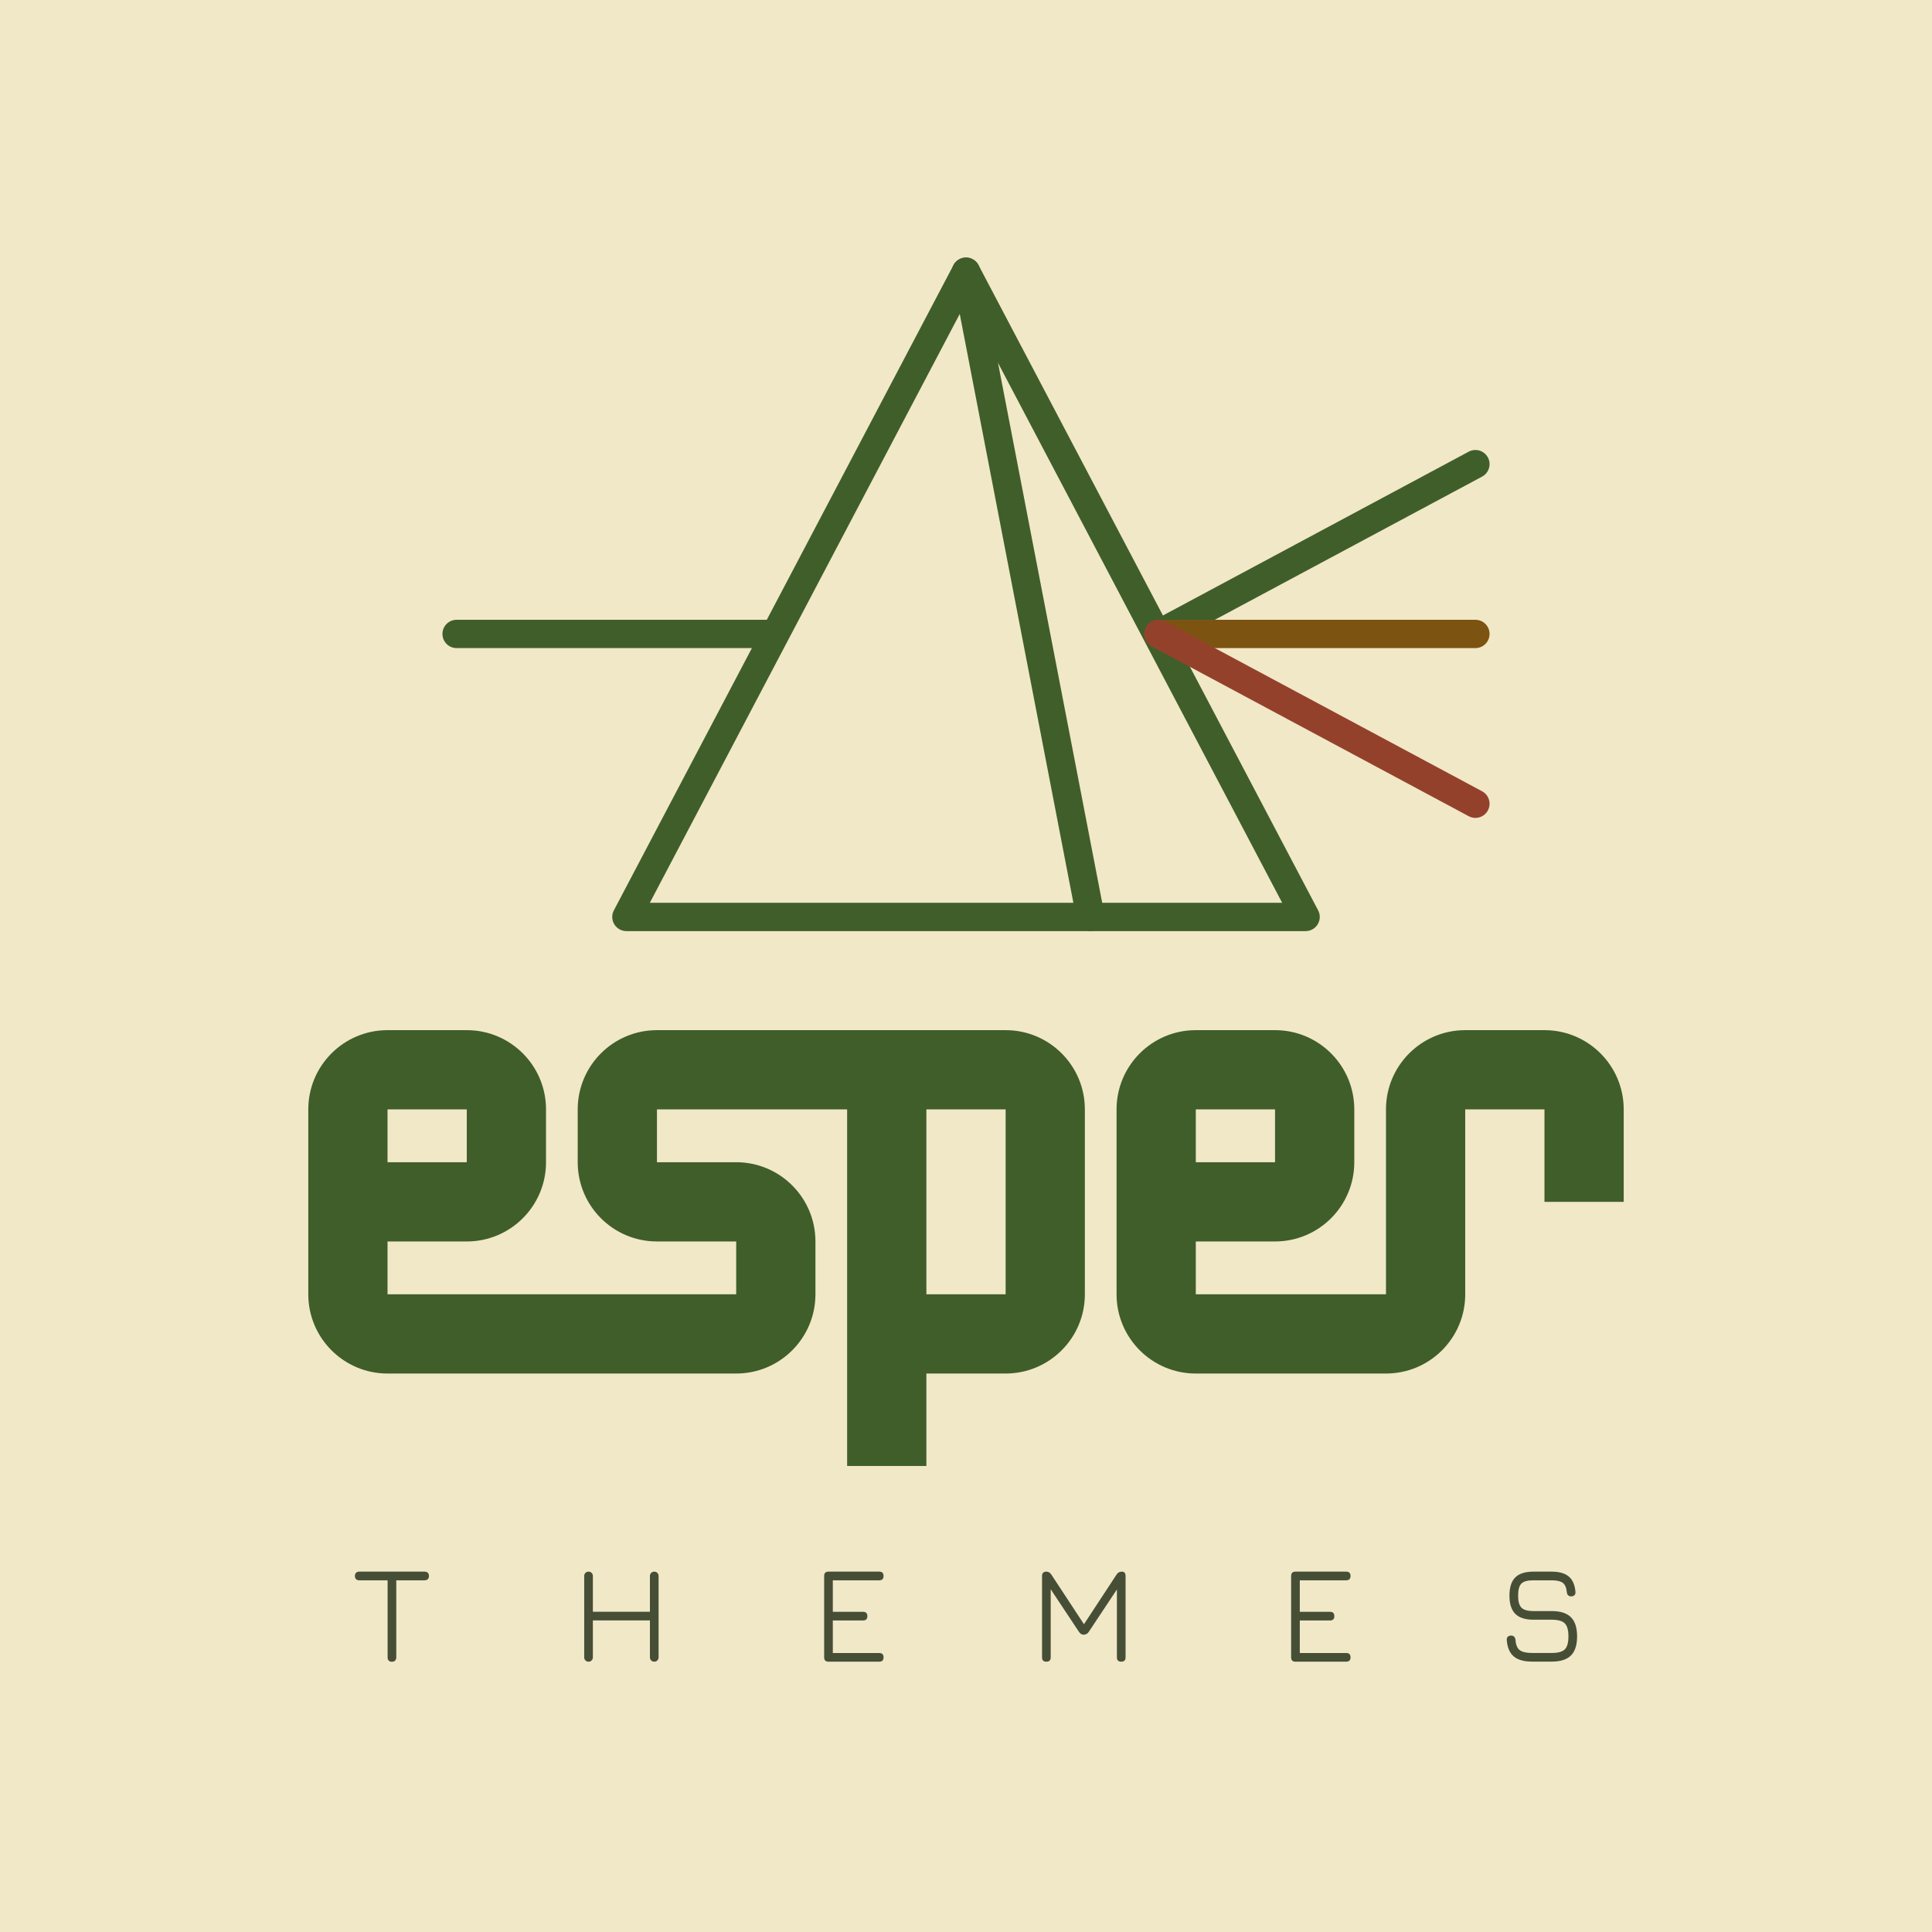
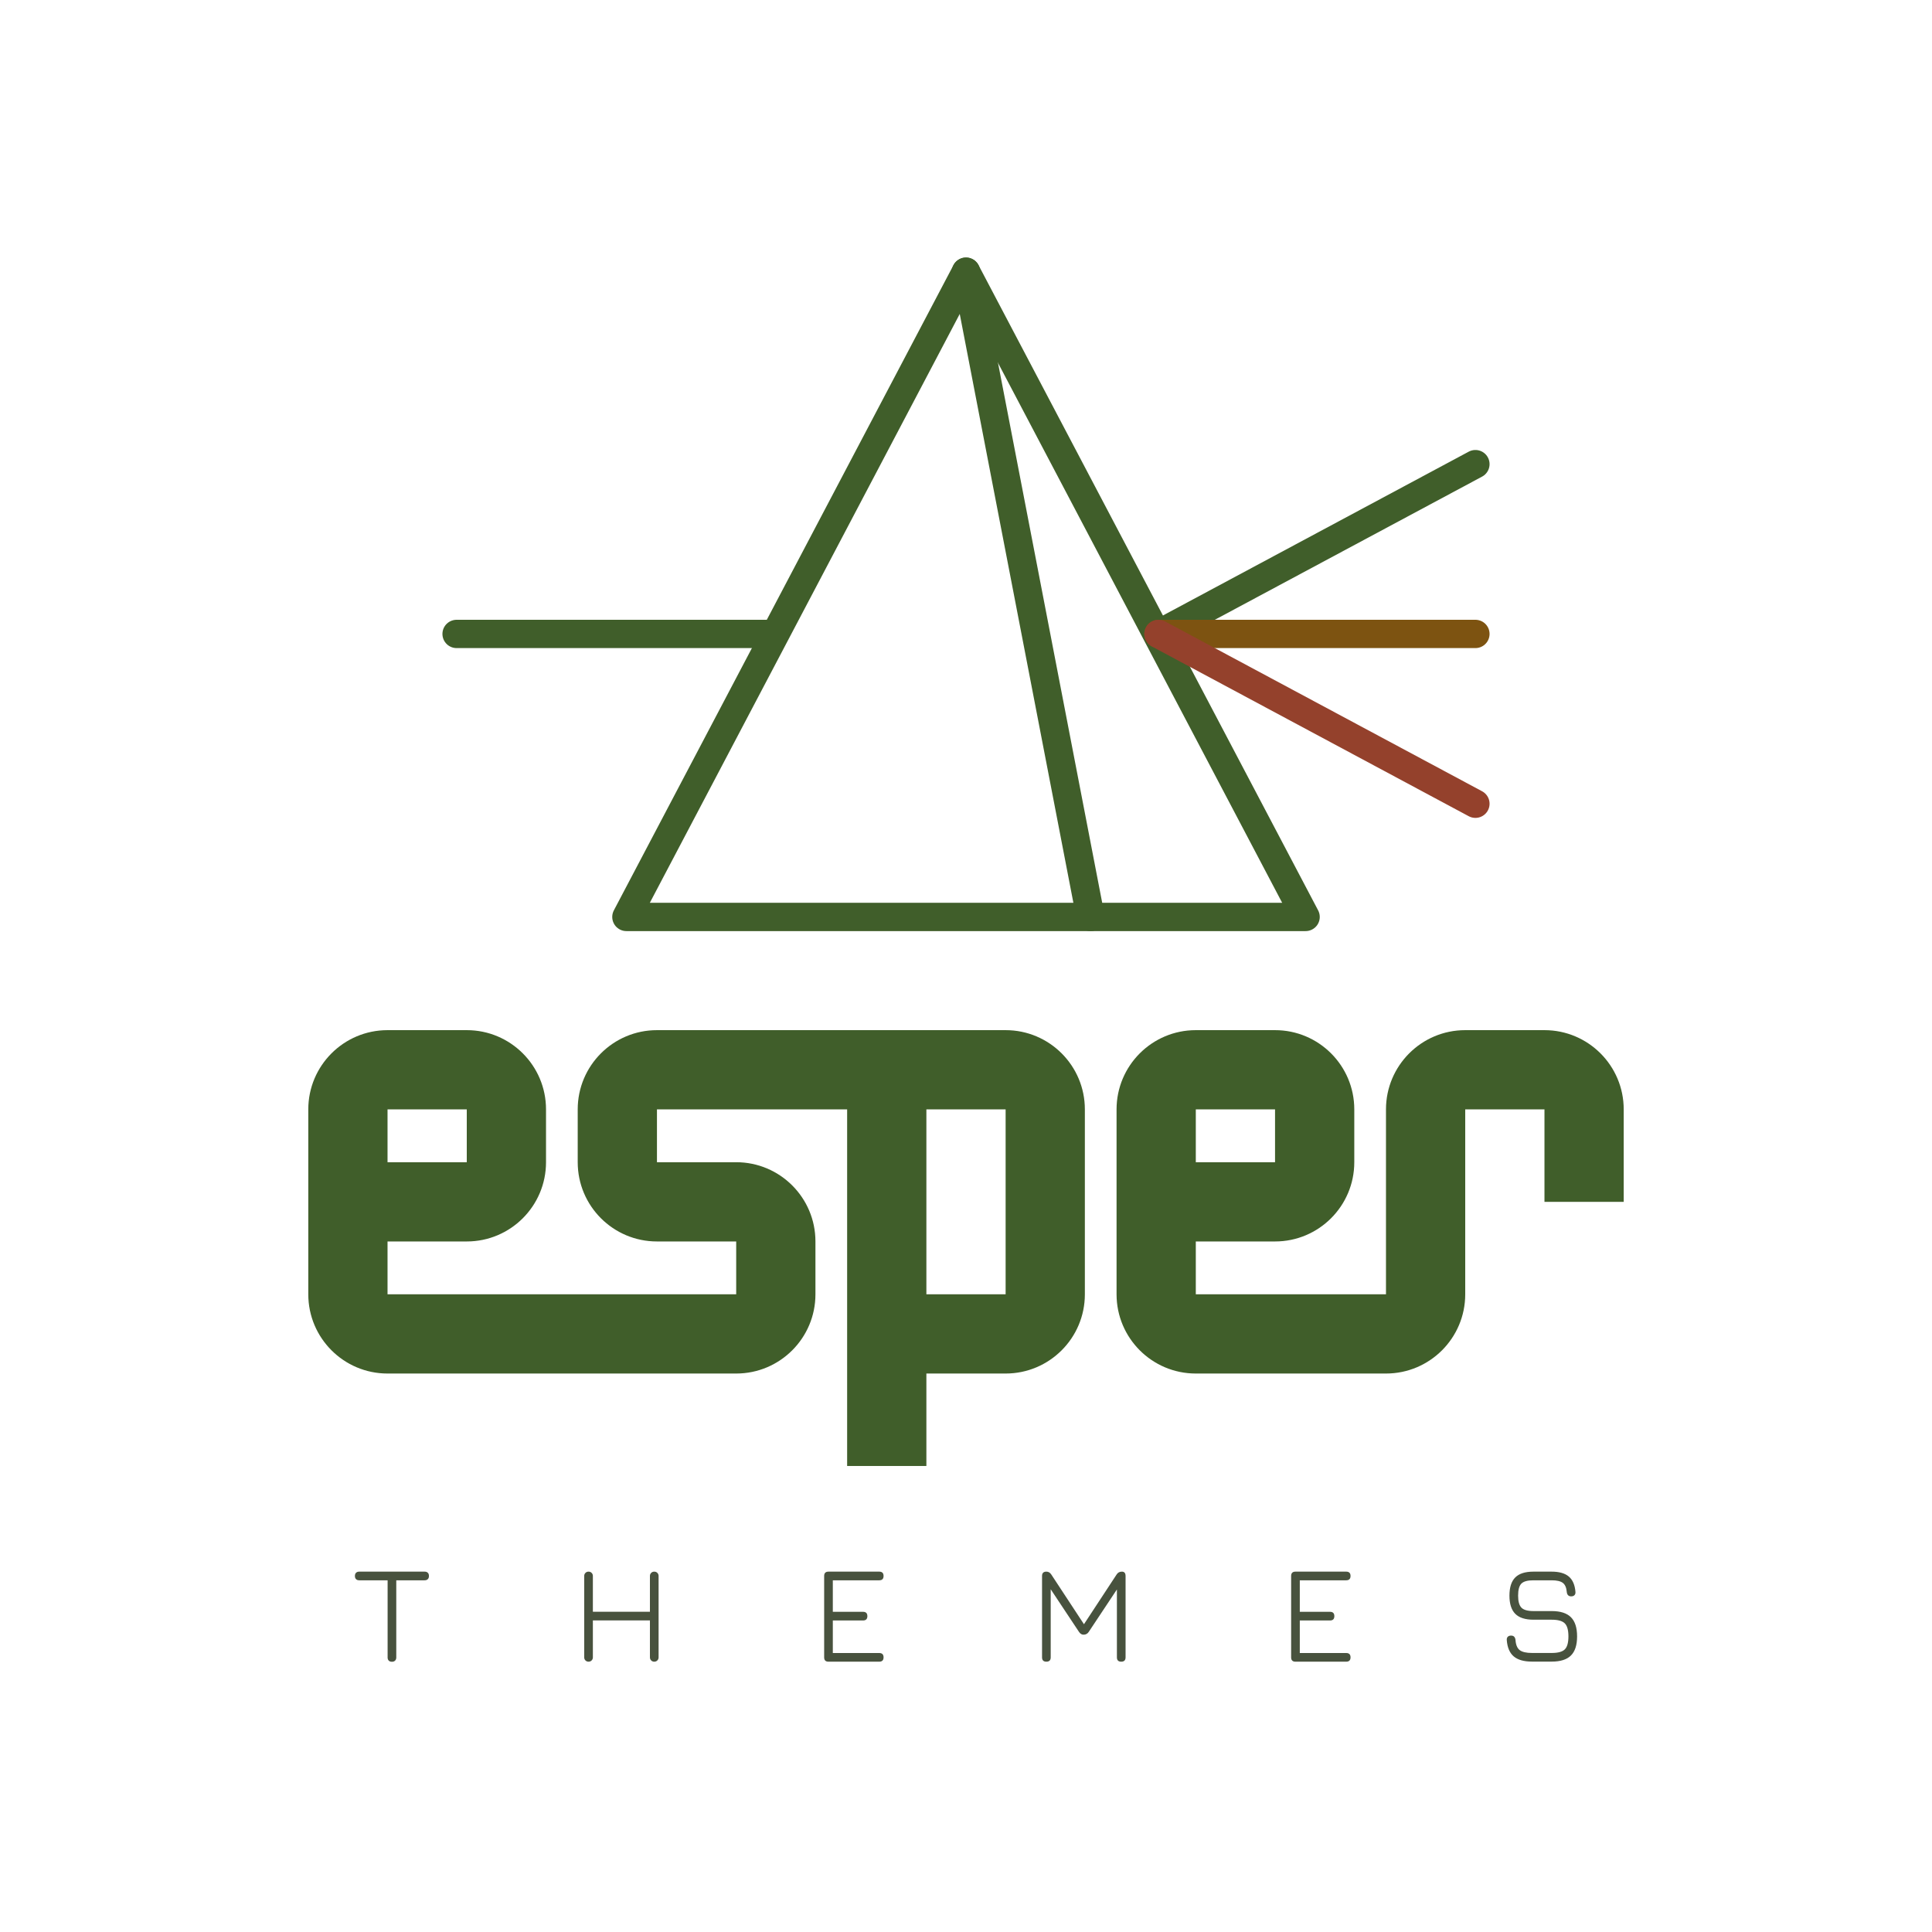
<svg xmlns="http://www.w3.org/2000/svg" viewBox="0 0 1024 1024" role="img" aria-label="Esper Themes">
-   <rect width="1024" height="1024" fill="#F1E8C8" />
  <g transform="translate(212 36) scale(3)" fill="none" stroke="#405E2A" stroke-width="5" stroke-linejoin="round" stroke-linecap="round">
    <polygon points="100,36 40,150 160,150" />
    <line x1="100" y1="36" x2="122" y2="150" />
    <line x1="10" y1="100" x2="66" y2="100" />
    <line x1="134" y1="100" x2="190" y2="70" stroke="#405E2A" />
    <line x1="134" y1="100" x2="190" y2="100" stroke="#7D5311" />
    <line x1="134" y1="100" x2="190" y2="130" stroke="#94412C" />
  </g>
  <g transform="translate(30.4 567) scale(1.4)">
    <g fill="#405E2A">
      <path d="M110.0,65.0 L155.0,65.0 A30,30 0 0 0 185.0,35.0 L185.0,15.0 A30,30 0 0 0 155.0,-15.0 L125.0,-15.0 A30,30 0 0 0 95.0,15.0 L95.0,85.0 A30,30 0 0 0 125.0,115.0 L257.0,115.0 A30,30 0 0 0 287.0,85.0 L287.0,65.0 A30,30 0 0 0 257.0,35.0 L227.0,35.0 L227.0,15.0 L359.0,15.0 L359.0,85.0 L314.0,85.0 L314.0,115.0 L359.0,115.0 A30,30 0 0 0 389.0,85.0 L389.0,15.0 A30,30 0 0 0 359.0,-15.0 L227.0,-15.0 A30,30 0 0 0 197.0,15.0 L197.0,35.0 A30,30 0 0 0 227.0,65.0 L257.0,65.0 L257.0,85.0 L125.0,85.0 L125.0,15.0 L155.0,15.0 L155.0,35.0 L110.0,35.0 Z" />
      <rect x="299.0" y="0" width="30" height="150" />
      <path d="M416.0,65.0 L461.0,65.0 A30,30 0 0 0 491.0,35.0 L491.0,15.0 A30,30 0 0 0 461.0,-15.0 L431.0,-15.0 A30,30 0 0 0 401.0,15.0 L401.0,85.0 A30,30 0 0 0 431.0,115.0 L503.0,115.0 A30,30 0 0 0 533.0,85.0 L533.0,15.0 L563.0,15.0 L563.0,50.0 L593.0,50.0 L593.0,15.0 A30,30 0 0 0 563.0,-15.0 L533.0,-15.0 A30,30 0 0 0 503.0,15.0 L503.0,85.0 L431.0,85.0 L431.0,15.0 L461.0,15.0 L461.0,35.0 L416.0,35.0 Z" />
    </g>
    <path fill="#29341D" fill-opacity="0.85" transform="translate(111.51 224.09)" d="M15.16 0.03L15.16 0.03Q14.38 0.03 13.95-0.40Q13.52-0.83 13.52-1.61L13.52-1.61L13.52-30.81L2.78-30.81Q2.00-30.81 1.57-31.24Q1.14-31.67 1.14-32.45L1.14-32.45Q1.14-33.23 1.57-33.66Q2.00-34.09 2.78-34.09L2.78-34.09L27.53-34.09Q28.31-34.09 28.74-33.66Q29.17-33.23 29.17-32.45L29.17-32.45Q29.17-31.67 28.74-31.24Q28.31-30.81 27.53-30.81L27.53-30.81L16.80-30.81L16.80-1.61Q16.80-0.86 16.37-0.42Q15.94 0.03 15.16 0.03ZM89.59 0L89.59 0Q88.89 0 88.42-0.47Q87.95-0.94 87.95-1.64L87.95-1.64L87.95-32.45Q87.95-33.15 88.42-33.62Q88.89-34.09 89.59-34.09L89.59-34.09Q90.29-34.09 90.76-33.62Q91.23-33.15 91.23-32.45L91.23-32.45L91.23-18.90L112.83-18.90L112.83-32.45Q112.83-33.15 113.30-33.62Q113.77-34.09 114.47-34.09L114.47-34.09Q115.17-34.09 115.64-33.62Q116.11-33.15 116.11-32.45L116.11-32.45L116.11-1.64Q116.11-0.94 115.64-0.47Q115.17 0 114.47 0L114.47 0Q113.77 0 113.30-0.47Q112.83-0.94 112.83-1.64L112.83-1.64L112.83-15.63L91.23-15.63L91.23-1.64Q91.23-0.94 90.76-0.47Q90.29 0 89.59 0ZM199.64 0L180.43 0Q178.79 0 178.79-1.64L178.79-1.64L178.79-32.45Q178.79-34.09 180.43-34.09L180.43-34.09L199.64-34.09Q201.28-34.09 201.28-32.45L201.28-32.45Q201.28-30.81 199.64-30.81L199.64-30.81L182.07-30.81L182.07-18.88L193.51-18.88Q195.15-18.88 195.15-17.24L195.15-17.24Q195.15-15.60 193.51-15.60L193.51-15.60L182.07-15.60L182.07-3.28L199.64-3.28Q201.28-3.28 201.28-1.64L201.28-1.64Q201.28 0 199.64 0L199.64 0ZM262.92 0L262.92 0Q261.28 0 261.28-1.64L261.28-1.64L261.28-32.45Q261.28-34.09 262.92-34.09L262.92-34.09Q264.07-34.09 264.77-33.02L264.77-33.02L277.48-13.68L276.75-13.57L289.52-33.02Q290.20-34.09 291.50-34.09L291.50-34.09Q292.90-34.09 292.90-32.45L292.90-32.45L292.90-1.64Q292.90 0 291.26 0L291.26 0Q289.62 0 289.62-1.64L289.62-1.64L289.62-29.17L290.61-28.83L278.96-11.28Q278.26-10.22 276.99-10.22L276.99-10.22Q275.97-10.22 275.27-11.28L275.27-11.28L263.62-28.83L264.56-28.52L264.56-1.64Q264.56 0 262.92 0ZM376.43 0L357.22 0Q355.58 0 355.58-1.64L355.58-1.64L355.58-32.45Q355.58-34.09 357.22-34.09L357.22-34.09L376.43-34.09Q378.07-34.09 378.07-32.45L378.07-32.45Q378.07-30.81 376.43-30.81L376.43-30.81L358.86-30.81L358.86-18.88L370.30-18.88Q371.94-18.88 371.94-17.24L371.94-17.24Q371.94-15.60 370.30-15.60L370.30-15.60L358.86-15.60L358.86-3.28L376.43-3.28Q378.07-3.28 378.07-1.64L378.07-1.64Q378.07 0 376.43 0L376.43 0ZM454.25-0.03L446.76-0.03Q442.18-0.03 439.85-2.00Q437.53-3.98 437.22-8.19L437.22-8.19Q437.16-9.00 437.61-9.44Q438.05-9.88 438.83-9.88L438.83-9.88Q439.61-9.88 440.01-9.46Q440.41-9.05 440.52-8.27L440.52-8.27Q440.70-5.49 442.10-4.39Q443.51-3.30 446.76-3.30L446.76-3.30L454.25-3.30Q457.83-3.30 459.20-4.67Q460.56-6.03 460.56-9.57L460.56-9.57Q460.56-13.16 459.17-14.52Q457.78-15.89 454.25-15.89L454.25-15.89L447.36-15.89Q442.65-15.89 440.44-18.11Q438.23-20.33 438.23-25.01L438.23-25.01Q438.23-29.69 440.43-31.89Q442.62-34.09 447.30-34.09L447.30-34.09L454.22-34.09Q458.51-34.09 460.71-32.23Q462.90-30.37 463.22-26.42L463.22-26.42Q463.29-25.64 462.85-25.18Q462.41-24.73 461.60-24.73L461.60-24.73Q460.85-24.73 460.43-25.16Q460.02-25.58 459.94-26.34L459.94-26.34Q459.73-28.86 458.43-29.84Q457.13-30.81 454.22-30.81L454.22-30.81L447.30-30.81Q443.98-30.81 442.74-29.55Q441.51-28.29 441.51-25.01L441.51-25.01Q441.51-21.74 442.77-20.45Q444.03-19.16 447.36-19.16L447.36-19.16L454.25-19.16Q459.16-19.16 461.50-16.84Q463.84-14.51 463.84-9.57L463.84-9.57Q463.84-4.65 461.51-2.34Q459.19-0.03 454.25-0.03L454.25-0.03Z" />
  </g>
</svg>
